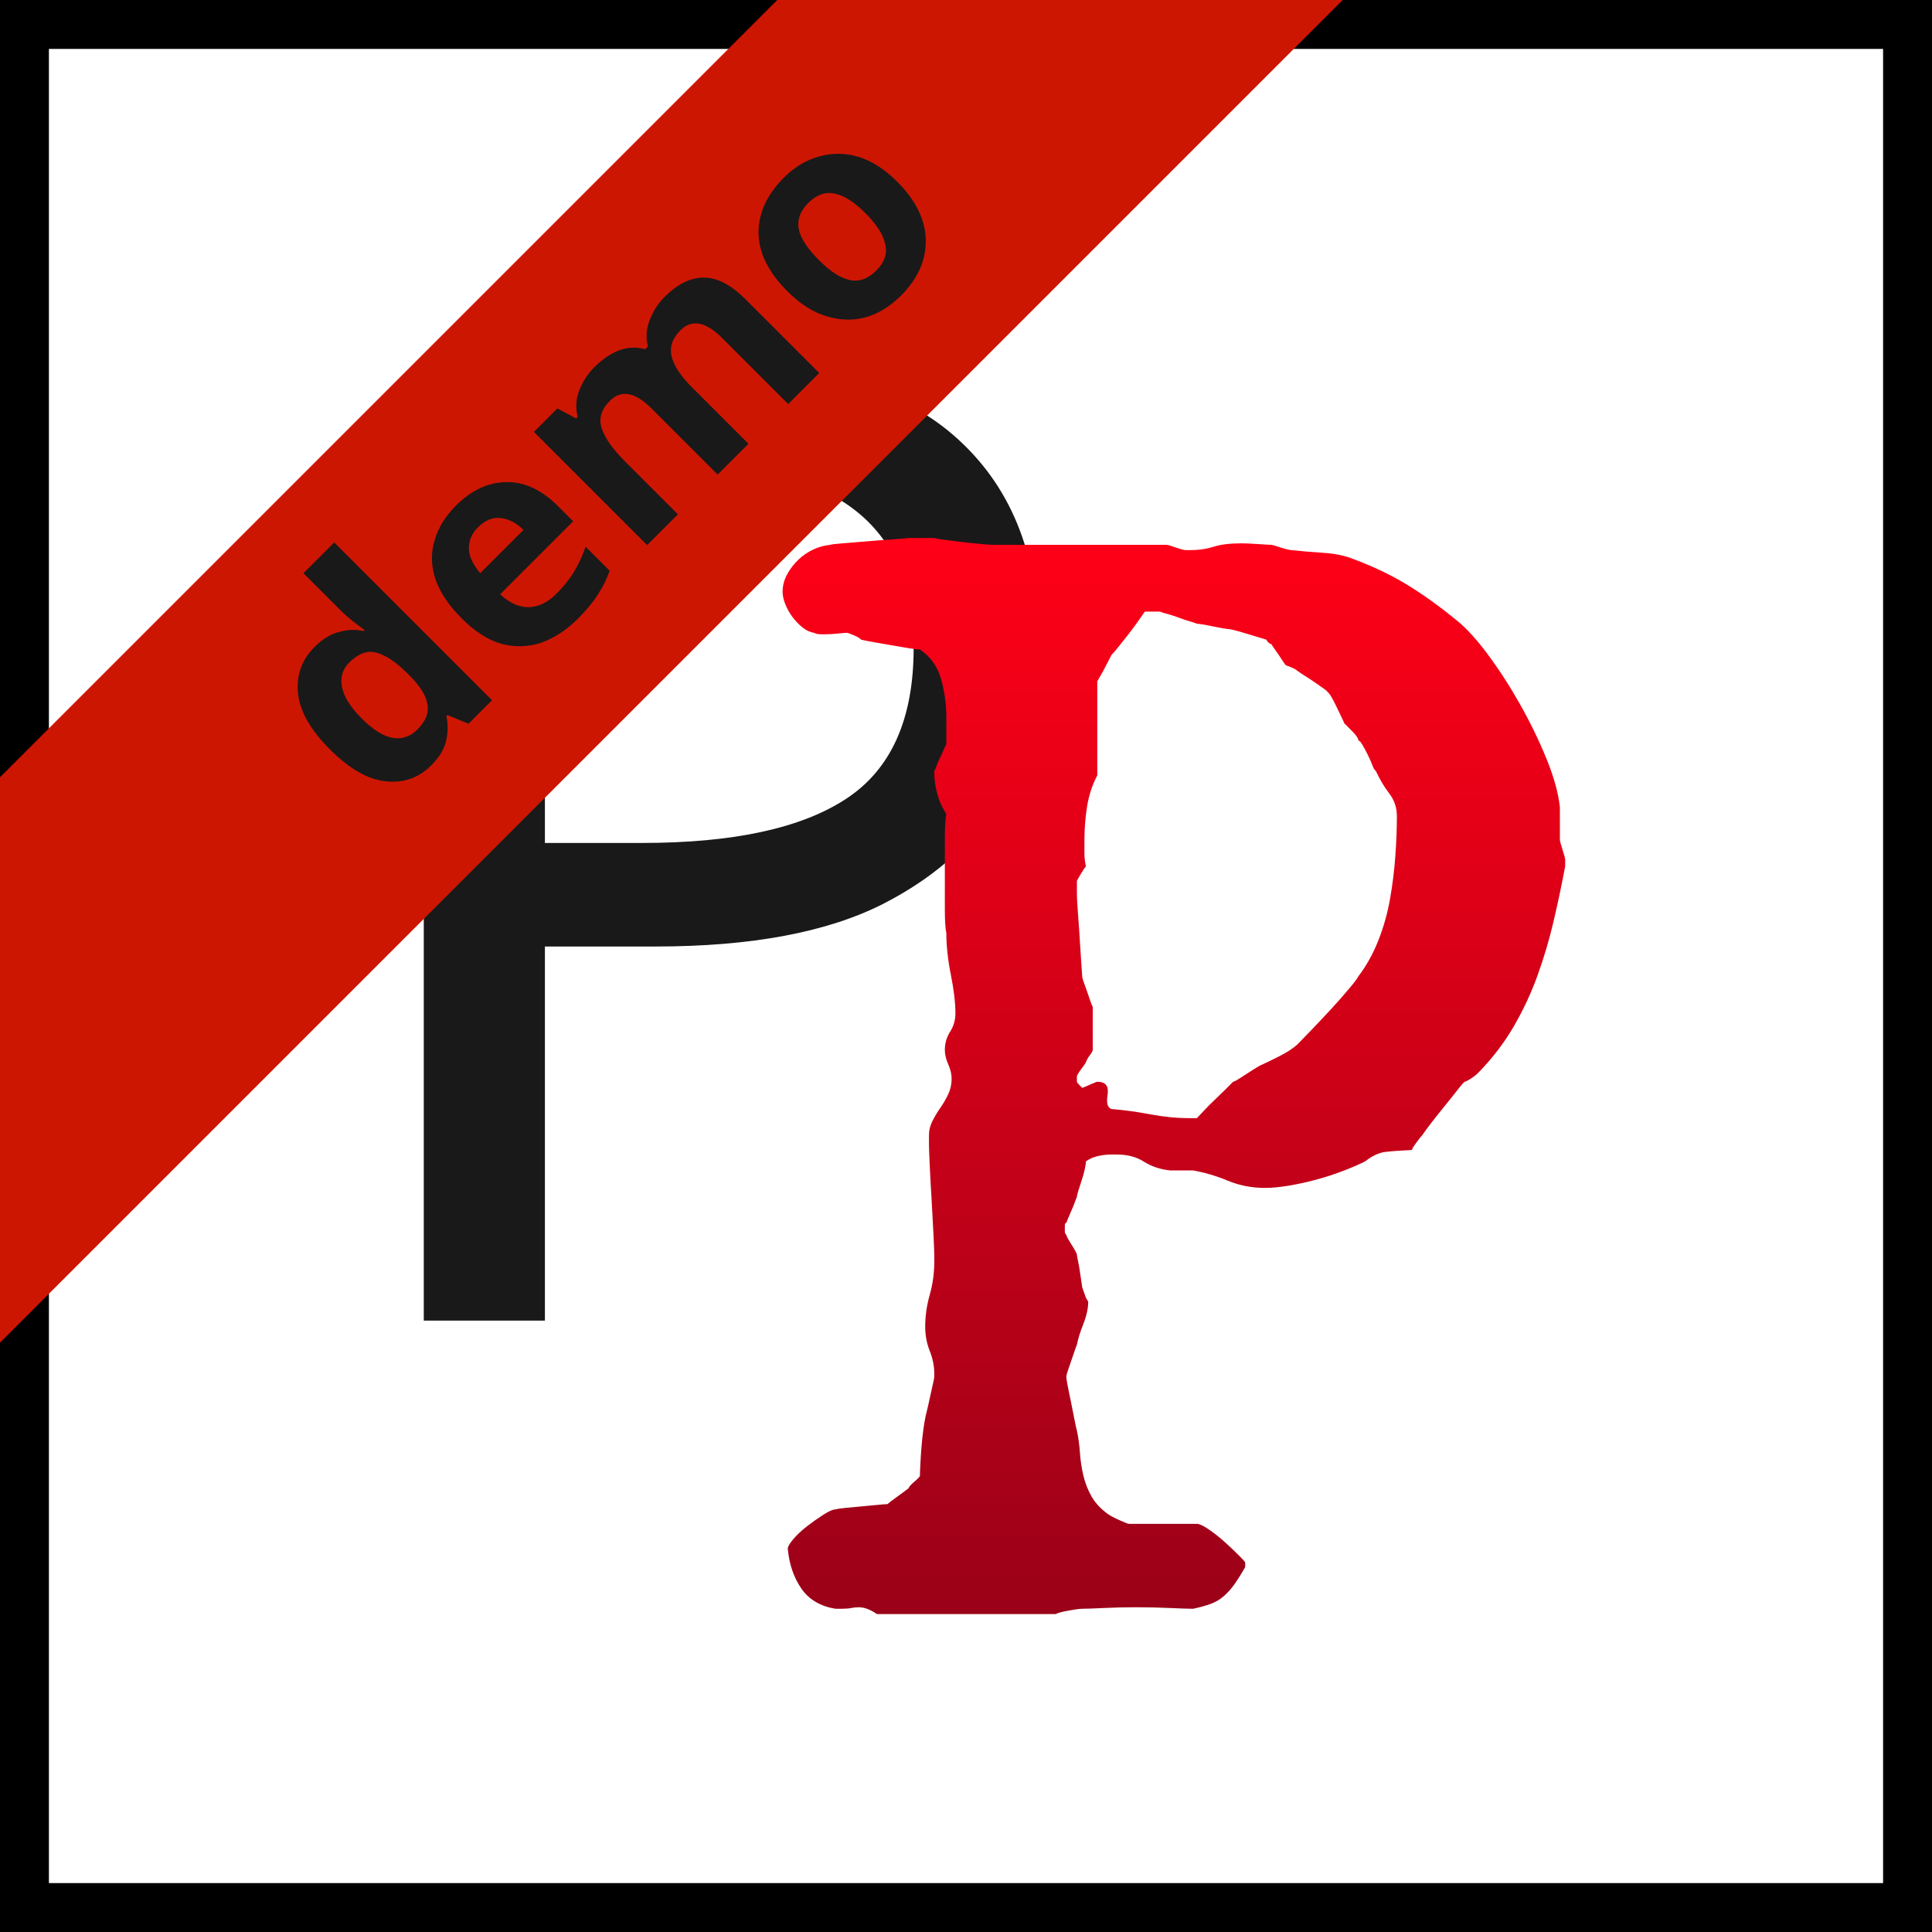
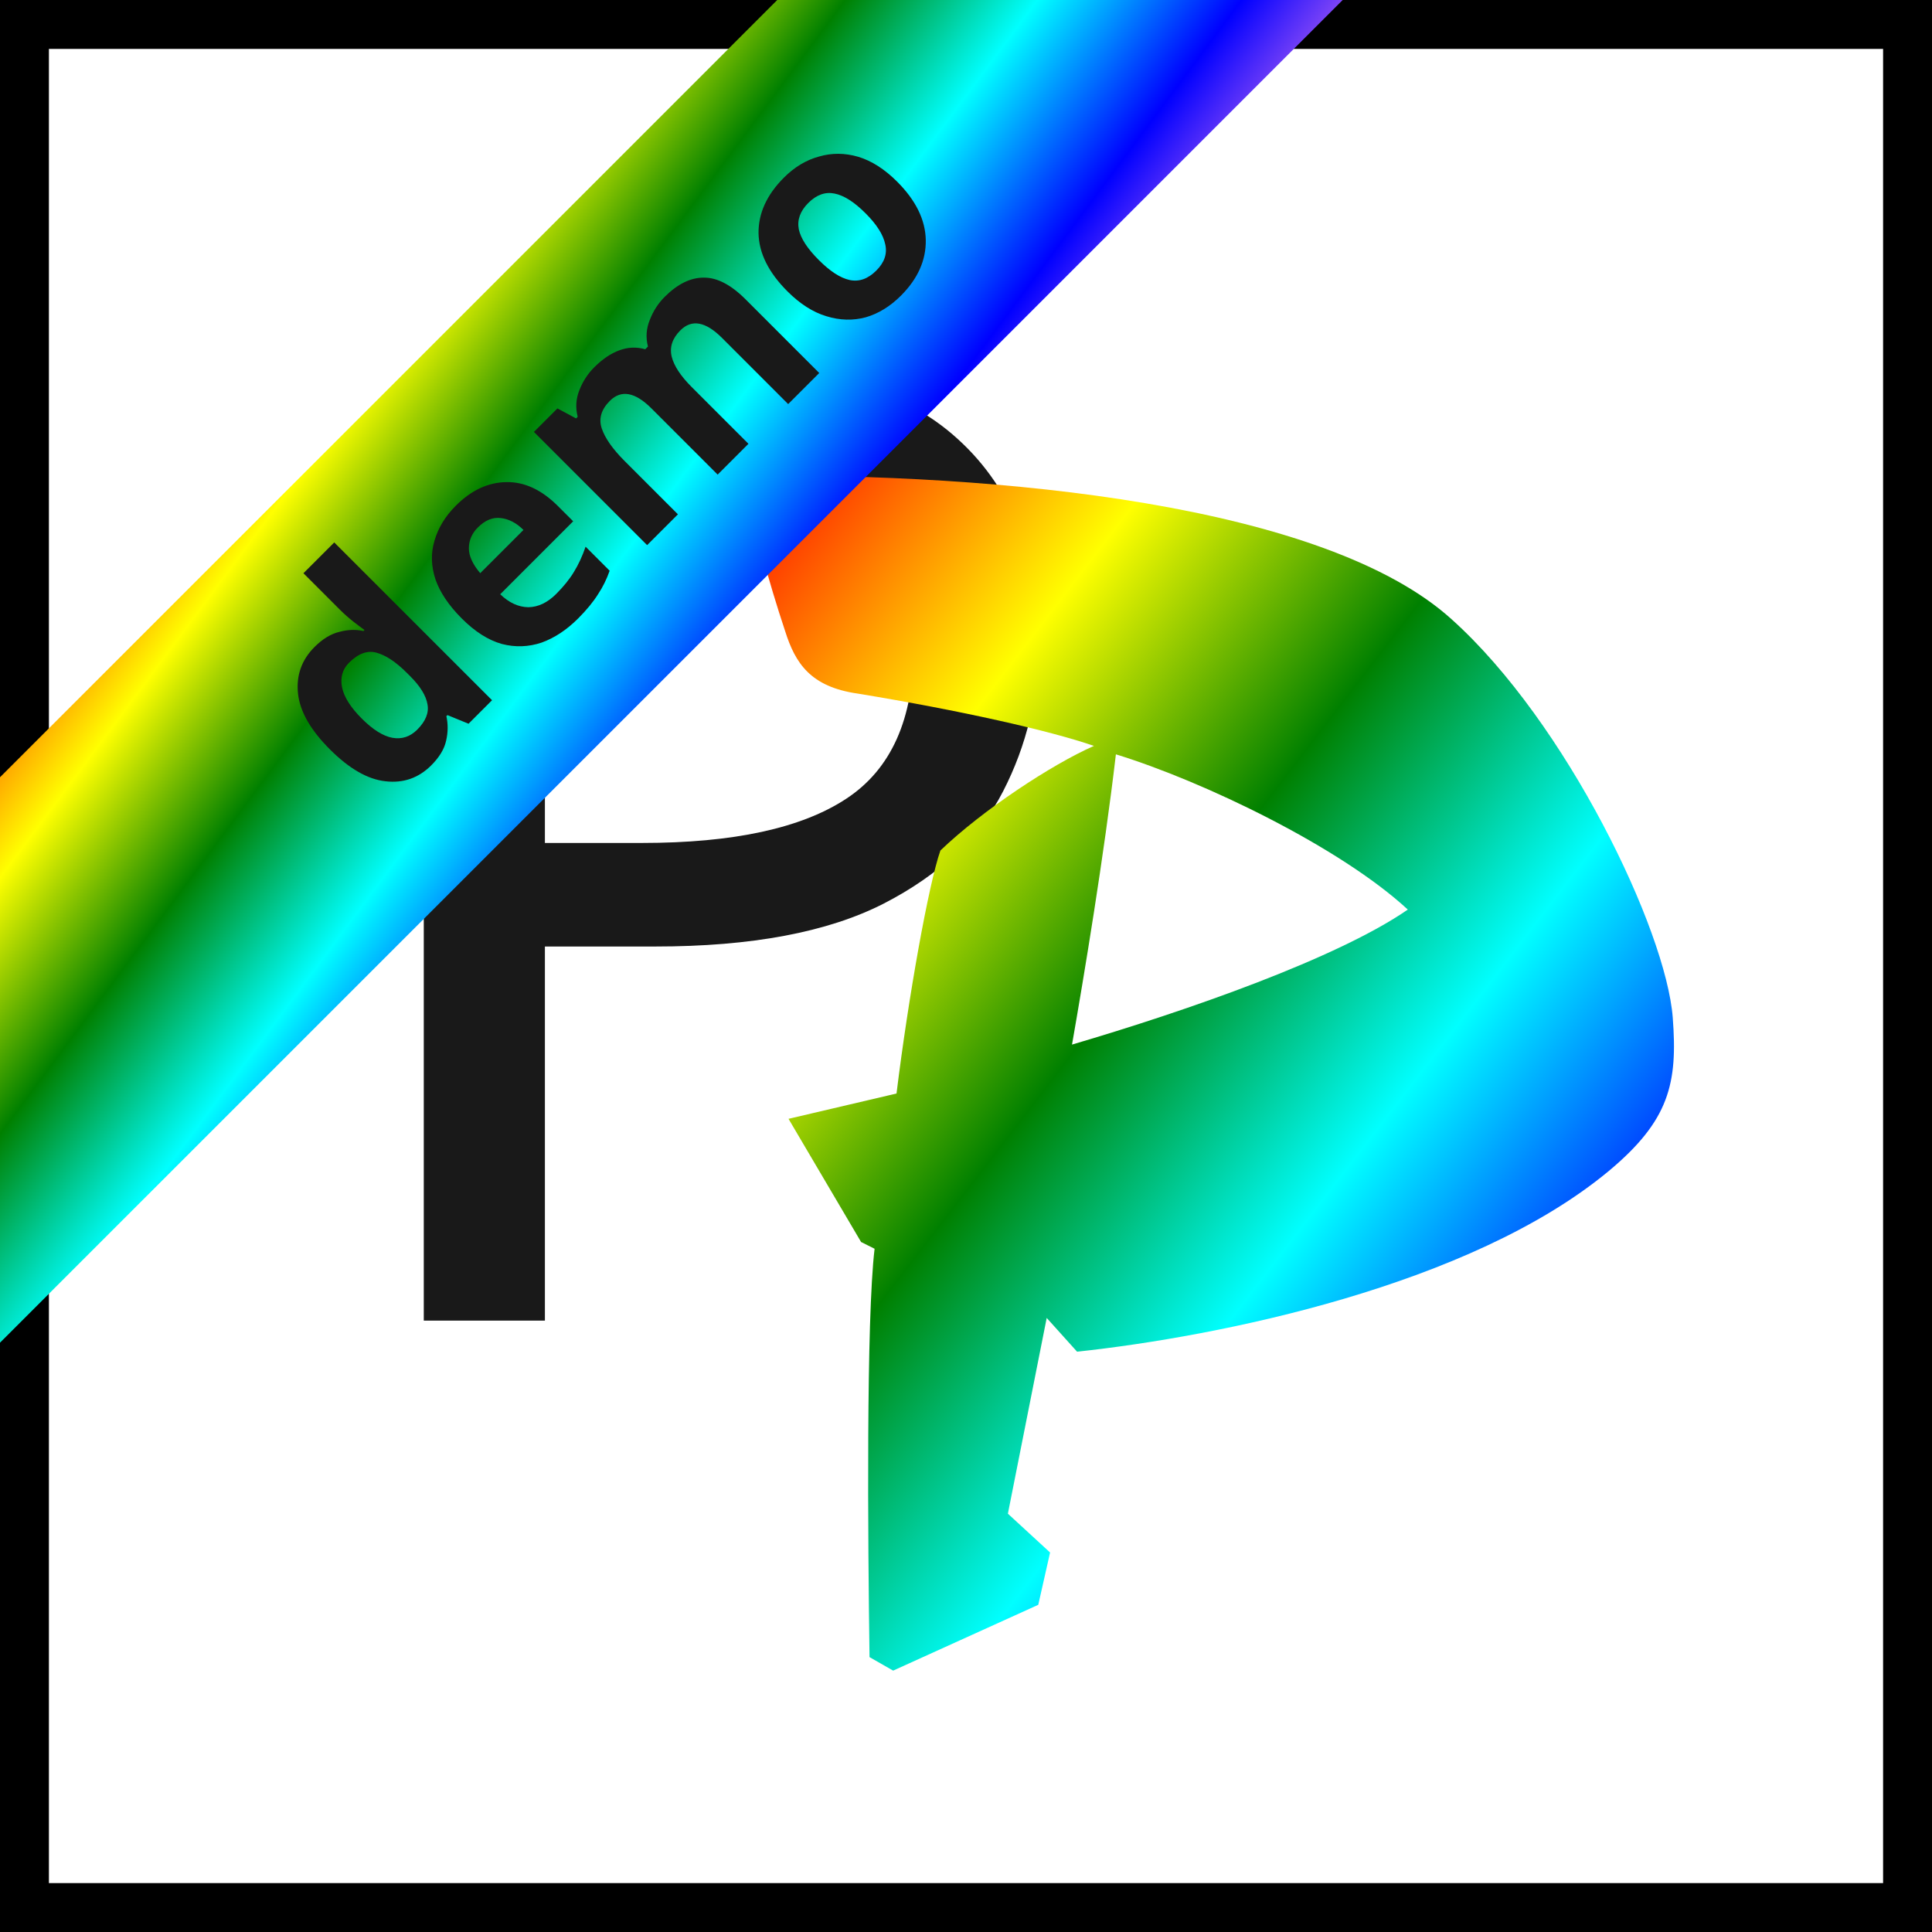
<svg xmlns="http://www.w3.org/2000/svg" xmlns:xlink="http://www.w3.org/1999/xlink" width="79px" height="79px" viewBox="0 0 79 79" version="1.1">
  <defs>
    <rect id="path-1" x="0" y="0" width="79" height="79" />
-     <linearGradient x1="50%" y1="0%" x2="50%" y2="100%" id="linearGradient-2">
-       <stop stop-color="#FF0017" offset="0%" />
-       <stop stop-color="#9A0118" offset="100%" />
+     <linearGradient x1="0%" y1="0%" x2="102%" y2="101%" id="linearGradient-2">
+       <stop stop-color="#FF0000" offset="0%" />
+       <stop stop-color="#FFFF00" offset="22.205%" />
+       <stop stop-color="#008000" offset="41.271%" />
+       <stop stop-color="#00FFFF" offset="60.448%" />
+       <stop stop-color="#0000FF" offset="80.823%" />
+       <stop stop-color="#EE82EE" offset="100%" />
    </linearGradient>
  </defs>
  <g id="logo_demo" stroke="none" stroke-width="1" fill="none" fill-rule="evenodd">
    <g id="Rectangle-8">
      <use fill="#FFFFFF" fill-rule="evenodd" xlink:href="#path-1" />
      <rect stroke="#000000" stroke-width="2" x="1" y="1" width="77" height="77" />
    </g>
    <text id="P" font-family="AGaramondPro-Regular, Adobe Garamond Pro" font-size="55" font-weight="normal" fill="#191919">
      <tspan x="12" y="54">P</tspan>
    </text>
-     <path d="M45.454,45.349 C45.969,45.39 46.498,45.463 47.043,45.566 C47.589,45.669 48.118,45.721 48.633,45.721 L48.941,45.721 C49.003,45.659 49.101,45.556 49.234,45.411 C49.368,45.266 49.517,45.116 49.682,44.961 C49.846,44.806 49.995,44.661 50.129,44.527 L50.422,44.233 C50.464,44.233 50.618,44.145 50.885,43.969 C51.153,43.793 51.358,43.664 51.502,43.581 C51.688,43.499 51.945,43.375 52.274,43.209 C52.603,43.044 52.86,42.879 53.045,42.713 C53.169,42.589 53.364,42.388 53.632,42.109 C53.899,41.829 54.167,41.545 54.434,41.256 C54.701,40.966 54.943,40.693 55.159,40.434 C55.375,40.176 55.504,40.005 55.545,39.922 C55.874,39.488 56.147,38.997 56.363,38.45 C56.579,37.902 56.738,37.333 56.841,36.744 C56.944,36.155 57.016,35.571 57.057,34.992 C57.098,34.413 57.119,33.876 57.119,33.38 C57.119,33.028 57.016,32.718 56.81,32.45 C56.604,32.181 56.419,31.871 56.255,31.519 C56.213,31.499 56.167,31.421 56.116,31.287 C56.064,31.152 56.003,31.013 55.931,30.868 C55.859,30.724 55.787,30.589 55.715,30.465 C55.643,30.341 55.586,30.279 55.545,30.279 C55.545,30.196 55.457,30.067 55.283,29.891 L54.959,29.566 C54.959,29.545 54.928,29.473 54.866,29.349 C54.804,29.225 54.737,29.085 54.665,28.93 C54.593,28.775 54.521,28.636 54.449,28.512 C54.377,28.388 54.321,28.315 54.28,28.295 C54.28,28.274 54.228,28.227 54.125,28.155 C54.023,28.083 53.904,28 53.77,27.907 C53.637,27.814 53.503,27.726 53.369,27.643 C53.236,27.561 53.128,27.488 53.045,27.426 C53.004,27.385 52.922,27.339 52.798,27.287 C52.675,27.235 52.603,27.209 52.582,27.209 C52.562,27.189 52.521,27.132 52.459,27.039 L52.274,26.76 C52.212,26.667 52.15,26.579 52.089,26.496 C52.027,26.413 51.996,26.362 51.996,26.341 C51.955,26.341 51.904,26.31 51.842,26.248 C51.821,26.227 51.801,26.196 51.78,26.155 C51.718,26.134 51.616,26.103 51.472,26.062 C51.328,26.021 51.173,25.974 51.009,25.922 C50.844,25.871 50.685,25.824 50.53,25.783 C50.376,25.742 50.268,25.721 50.206,25.721 C50.186,25.721 50.114,25.711 49.99,25.69 C49.867,25.669 49.733,25.643 49.589,25.612 C49.445,25.581 49.311,25.556 49.188,25.535 C49.065,25.514 48.982,25.504 48.941,25.504 C48.9,25.483 48.807,25.452 48.663,25.411 C48.519,25.37 48.365,25.318 48.201,25.256 C48.036,25.194 47.877,25.142 47.722,25.101 C47.568,25.059 47.47,25.028 47.429,25.008 L46.812,25.008 C46.771,25.07 46.689,25.189 46.565,25.364 C46.442,25.54 46.308,25.721 46.164,25.907 C46.02,26.093 45.881,26.269 45.747,26.434 C45.614,26.599 45.516,26.713 45.454,26.775 C45.413,26.858 45.362,26.956 45.3,27.07 C45.238,27.183 45.176,27.302 45.115,27.426 L44.868,27.86 L44.868,31.705 C44.662,32.098 44.523,32.522 44.451,32.977 C44.379,33.432 44.343,33.886 44.343,34.341 L44.343,34.899 C44.343,35.085 44.364,35.261 44.405,35.426 C44.364,35.468 44.297,35.566 44.204,35.721 C44.112,35.876 44.055,35.974 44.035,36.016 L44.035,36.481 C44.035,36.708 44.05,37.013 44.081,37.395 C44.112,37.778 44.138,38.15 44.158,38.512 C44.179,38.873 44.199,39.194 44.22,39.473 C44.24,39.752 44.251,39.902 44.251,39.922 C44.251,39.964 44.271,40.041 44.312,40.155 C44.354,40.269 44.4,40.398 44.451,40.543 C44.503,40.687 44.549,40.822 44.59,40.946 C44.631,41.07 44.662,41.142 44.683,41.163 L44.683,42.93 C44.683,42.972 44.647,43.039 44.575,43.132 C44.503,43.225 44.446,43.323 44.405,43.426 C44.405,43.447 44.343,43.54 44.22,43.705 C44.096,43.871 44.035,43.974 44.035,44.016 L44.035,44.233 C44.035,44.253 44.066,44.295 44.127,44.357 L44.251,44.481 C44.271,44.481 44.374,44.439 44.559,44.357 C44.744,44.274 44.847,44.233 44.868,44.233 C45.156,44.233 45.3,44.357 45.3,44.605 C45.3,44.687 45.295,44.755 45.284,44.806 C45.274,44.858 45.269,44.925 45.269,45.008 C45.269,45.194 45.331,45.307 45.454,45.349 Z M32.216,63.364 C32.195,63.282 32.262,63.147 32.417,62.961 C32.571,62.775 32.761,62.594 32.987,62.419 C33.214,62.243 33.44,62.083 33.666,61.938 C33.893,61.793 34.057,61.721 34.16,61.721 C34.222,61.7 34.356,61.68 34.561,61.659 C34.767,61.638 34.988,61.618 35.225,61.597 C35.461,61.576 35.682,61.556 35.888,61.535 C36.094,61.514 36.228,61.504 36.289,61.504 C36.33,61.463 36.459,61.364 36.675,61.209 C36.891,61.054 37.05,60.935 37.153,60.853 C37.174,60.791 37.246,60.708 37.369,60.605 C37.493,60.501 37.575,60.419 37.616,60.357 C37.616,60.274 37.621,60.124 37.632,59.907 C37.642,59.69 37.657,59.452 37.678,59.194 C37.698,58.935 37.724,58.693 37.755,58.465 C37.786,58.238 37.812,58.083 37.832,58 C37.832,57.979 37.853,57.886 37.894,57.721 C37.935,57.556 37.976,57.375 38.017,57.178 C38.059,56.982 38.1,56.796 38.141,56.62 C38.182,56.444 38.203,56.336 38.203,56.295 L38.203,56.171 C38.203,55.86 38.141,55.55 38.017,55.24 C37.894,54.93 37.832,54.599 37.832,54.248 C37.832,53.814 37.894,53.38 38.017,52.946 C38.141,52.512 38.203,52.057 38.203,51.581 L38.203,51.302 C38.203,51.22 38.192,50.956 38.172,50.512 C38.151,50.067 38.125,49.592 38.095,49.085 C38.064,48.579 38.038,48.103 38.017,47.659 C37.997,47.214 37.986,46.93 37.986,46.806 L37.986,46.403 C37.986,46.217 38.033,46.031 38.125,45.845 C38.218,45.659 38.326,45.478 38.449,45.302 C38.573,45.127 38.681,44.941 38.773,44.744 C38.866,44.548 38.912,44.336 38.912,44.109 C38.912,43.922 38.866,43.726 38.773,43.519 C38.681,43.313 38.635,43.116 38.635,42.93 C38.635,42.661 38.707,42.413 38.851,42.186 C38.995,41.959 39.067,41.711 39.067,41.442 C39.067,41.008 39.005,40.481 38.881,39.86 C38.758,39.24 38.696,38.672 38.696,38.155 C38.655,37.969 38.635,37.649 38.635,37.194 L38.635,34.264 C38.635,33.798 38.655,33.473 38.696,33.287 C38.532,33.039 38.408,32.765 38.326,32.465 C38.244,32.165 38.203,31.881 38.203,31.612 L38.203,31.519 C38.223,31.499 38.254,31.432 38.295,31.318 C38.336,31.204 38.388,31.085 38.449,30.961 C38.511,30.837 38.563,30.724 38.604,30.62 C38.645,30.517 38.676,30.455 38.696,30.434 L38.696,29.318 C38.696,28.801 38.624,28.284 38.48,27.767 C38.336,27.251 38.048,26.848 37.616,26.558 C37.513,26.558 37.344,26.537 37.107,26.496 C36.87,26.455 36.629,26.413 36.382,26.372 C36.135,26.331 35.898,26.289 35.672,26.248 C35.446,26.207 35.292,26.176 35.209,26.155 C35.189,26.114 35.096,26.057 34.932,25.984 C34.767,25.912 34.664,25.876 34.623,25.876 C34.582,25.876 34.458,25.886 34.253,25.907 C34.047,25.928 33.851,25.938 33.666,25.938 C33.461,25.938 33.337,25.917 33.296,25.876 C33.131,25.855 32.972,25.783 32.818,25.659 C32.663,25.535 32.525,25.39 32.401,25.225 C32.278,25.059 32.18,24.884 32.108,24.698 C32.036,24.512 32,24.346 32,24.202 C32,23.953 32.062,23.716 32.185,23.488 C32.309,23.261 32.463,23.059 32.648,22.884 C32.833,22.708 33.039,22.568 33.265,22.465 C33.491,22.362 33.718,22.3 33.944,22.279 C34.006,22.258 34.176,22.238 34.453,22.217 C34.731,22.196 35.045,22.171 35.394,22.14 C35.744,22.109 36.084,22.083 36.413,22.062 C36.742,22.041 36.989,22.021 37.153,22 L38.203,22 C38.264,22.021 38.413,22.047 38.65,22.078 C38.887,22.109 39.139,22.14 39.406,22.171 C39.673,22.202 39.925,22.227 40.162,22.248 C40.399,22.269 40.548,22.279 40.609,22.279 L47.707,22.279 C47.748,22.279 47.871,22.315 48.077,22.388 C48.283,22.46 48.427,22.496 48.509,22.496 L48.633,22.496 C49.003,22.496 49.332,22.45 49.62,22.357 C49.908,22.264 50.289,22.217 50.762,22.217 C50.926,22.217 51.158,22.227 51.456,22.248 C51.754,22.269 51.934,22.279 51.996,22.279 C52.017,22.279 52.14,22.315 52.366,22.388 C52.593,22.46 52.747,22.496 52.829,22.496 C53.2,22.537 53.626,22.574 54.11,22.605 C54.593,22.636 55.01,22.724 55.36,22.868 C56.141,23.158 56.856,23.499 57.504,23.891 C58.152,24.284 58.806,24.749 59.464,25.287 C59.875,25.597 60.318,26.067 60.791,26.698 C61.264,27.328 61.711,28.016 62.133,28.76 C62.555,29.504 62.92,30.253 63.229,31.008 C63.537,31.762 63.722,32.429 63.784,33.008 L63.784,34.341 C63.784,34.382 63.82,34.517 63.892,34.744 C63.964,34.972 64,35.106 64,35.147 L64,35.426 C63.856,36.191 63.697,36.946 63.522,37.69 C63.347,38.434 63.131,39.163 62.874,39.876 C62.617,40.589 62.298,41.276 61.917,41.938 C61.536,42.599 61.068,43.22 60.513,43.798 L60.436,43.876 C60.384,43.928 60.323,43.979 60.251,44.031 C60.179,44.083 60.107,44.129 60.035,44.171 C59.963,44.212 59.916,44.233 59.896,44.233 C59.855,44.253 59.762,44.357 59.618,44.543 C59.474,44.729 59.31,44.935 59.124,45.163 C58.939,45.39 58.754,45.623 58.569,45.86 C58.384,46.098 58.25,46.279 58.168,46.403 C58.127,46.444 58.044,46.548 57.921,46.713 C57.797,46.879 57.736,46.982 57.736,47.023 C57.283,47.044 56.923,47.07 56.656,47.101 C56.388,47.132 56.111,47.261 55.823,47.488 C55.576,47.612 55.277,47.742 54.928,47.876 C54.578,48.01 54.213,48.129 53.832,48.233 C53.452,48.336 53.076,48.419 52.706,48.481 C52.336,48.543 52.006,48.574 51.718,48.574 C51.184,48.574 50.68,48.475 50.206,48.279 C49.733,48.083 49.26,47.943 48.787,47.86 L47.861,47.86 C47.45,47.819 47.09,47.7 46.781,47.504 C46.473,47.307 46.102,47.209 45.67,47.209 L45.423,47.209 C45.259,47.209 45.084,47.23 44.899,47.271 C44.714,47.313 44.549,47.385 44.405,47.488 C44.405,47.55 44.39,47.654 44.359,47.798 C44.328,47.943 44.287,48.093 44.235,48.248 C44.184,48.403 44.138,48.548 44.096,48.682 C44.055,48.817 44.035,48.904 44.035,48.946 C44.014,48.987 43.983,49.065 43.942,49.178 C43.901,49.292 43.855,49.406 43.803,49.519 C43.752,49.633 43.706,49.742 43.664,49.845 L43.603,50 C43.562,50 43.541,50.041 43.541,50.124 L43.541,50.357 C43.541,50.408 43.562,50.455 43.603,50.496 C43.603,50.537 43.675,50.672 43.819,50.899 C43.963,51.127 44.035,51.261 44.035,51.302 C44.035,51.344 44.05,51.432 44.081,51.566 C44.112,51.7 44.138,51.845 44.158,52 C44.179,52.155 44.199,52.295 44.22,52.419 C44.24,52.543 44.251,52.615 44.251,52.636 L44.405,53.07 L44.498,53.225 C44.498,53.494 44.431,53.798 44.297,54.14 C44.163,54.481 44.076,54.765 44.035,54.992 C44.014,55.034 43.983,55.116 43.942,55.24 C43.901,55.364 43.855,55.499 43.803,55.643 C43.752,55.788 43.706,55.922 43.664,56.047 C43.623,56.171 43.603,56.253 43.603,56.295 C43.603,56.357 43.623,56.491 43.664,56.698 C43.706,56.904 43.752,57.132 43.803,57.38 C43.855,57.628 43.901,57.86 43.942,58.078 C43.983,58.295 44.014,58.434 44.035,58.496 C44.096,58.786 44.138,59.085 44.158,59.395 C44.179,59.705 44.225,60.016 44.297,60.326 C44.369,60.636 44.482,60.925 44.636,61.194 C44.791,61.463 45.012,61.7 45.3,61.907 C45.382,61.969 45.536,62.052 45.763,62.155 C45.989,62.258 46.123,62.31 46.164,62.31 L48.941,62.31 C49.044,62.31 49.209,62.388 49.435,62.543 C49.661,62.698 49.882,62.873 50.098,63.07 C50.314,63.266 50.505,63.447 50.669,63.612 C50.834,63.778 50.916,63.871 50.916,63.891 L50.916,64.078 C50.752,64.367 50.602,64.605 50.469,64.791 C50.335,64.977 50.191,65.137 50.037,65.271 C49.882,65.406 49.707,65.509 49.512,65.581 C49.317,65.654 49.075,65.721 48.787,65.783 C48.602,65.783 48.288,65.773 47.846,65.752 C47.403,65.731 46.946,65.721 46.473,65.721 C45.999,65.721 45.552,65.731 45.13,65.752 C44.708,65.773 44.415,65.783 44.251,65.783 C44.148,65.783 43.958,65.809 43.68,65.86 C43.402,65.912 43.232,65.959 43.171,66 L35.857,66 C35.59,65.814 35.343,65.721 35.117,65.721 C35.014,65.721 34.911,65.731 34.808,65.752 C34.705,65.773 34.572,65.783 34.407,65.783 L34.16,65.783 C33.543,65.68 33.08,65.406 32.771,64.961 C32.463,64.517 32.278,63.984 32.216,63.364 Z" id="Perish" fill="url(#linearGradient-2)" />
+     <path d="M32.243,45.749 L36.659,44.714 C37.142,40.781 37.97,36.158 38.453,34.778 C40.178,33.122 43.007,31.259 44.732,30.5 C42.938,29.879 39.281,29.051 35.072,28.361 C33.14,28.085 32.519,27.119 32.105,25.808 C31.415,23.738 30.863,21.668 30.38,19.46 C40.868,19.322 54.185,20.633 59.36,25.325 C64.052,29.534 68.123,38.021 68.399,41.609 C68.606,44.3 68.261,45.818 65.777,47.888 C60.119,52.58 49.838,54.65 44.042,55.271 L42.8,53.891 L41.213,61.895 L42.938,63.482 L42.455,65.621 L36.521,68.312 L35.555,67.76 C35.486,62.93 35.417,53.96 35.762,51.062 L35.21,50.786 L32.243,45.749 Z M43.835,42.713 C48.527,41.333 54.668,39.194 57.566,37.193 C54.806,34.64 49.217,31.949 45.629,30.845 C45.146,34.985 44.318,39.953 43.835,42.713 Z" id="P" fill="url(#linearGradient-2)" />
    <g id="Group" transform="translate(21.90128, 21.90128) rotate(-45) translate(-21.90128, -21.90128) translate(-33.09872, 13.40128)">
-       <rect id="Rectangle-4" fill="#CD1602" x="0" y="0" width="109.125" height="16.349" />
+       <rect id="Rectangle-4" fill="url(#linearGradient-2)" x="0" y="0" width="109.125" height="16.349" />
      <text id="demo" font-family="AGaramondPro-Bold, Adobe Garamond Pro" font-size="12" font-weight="bold" fill="#191919">
        <tspan x="42.326" y="12">demo</tspan>
      </text>
    </g>
  </g>
</svg>
